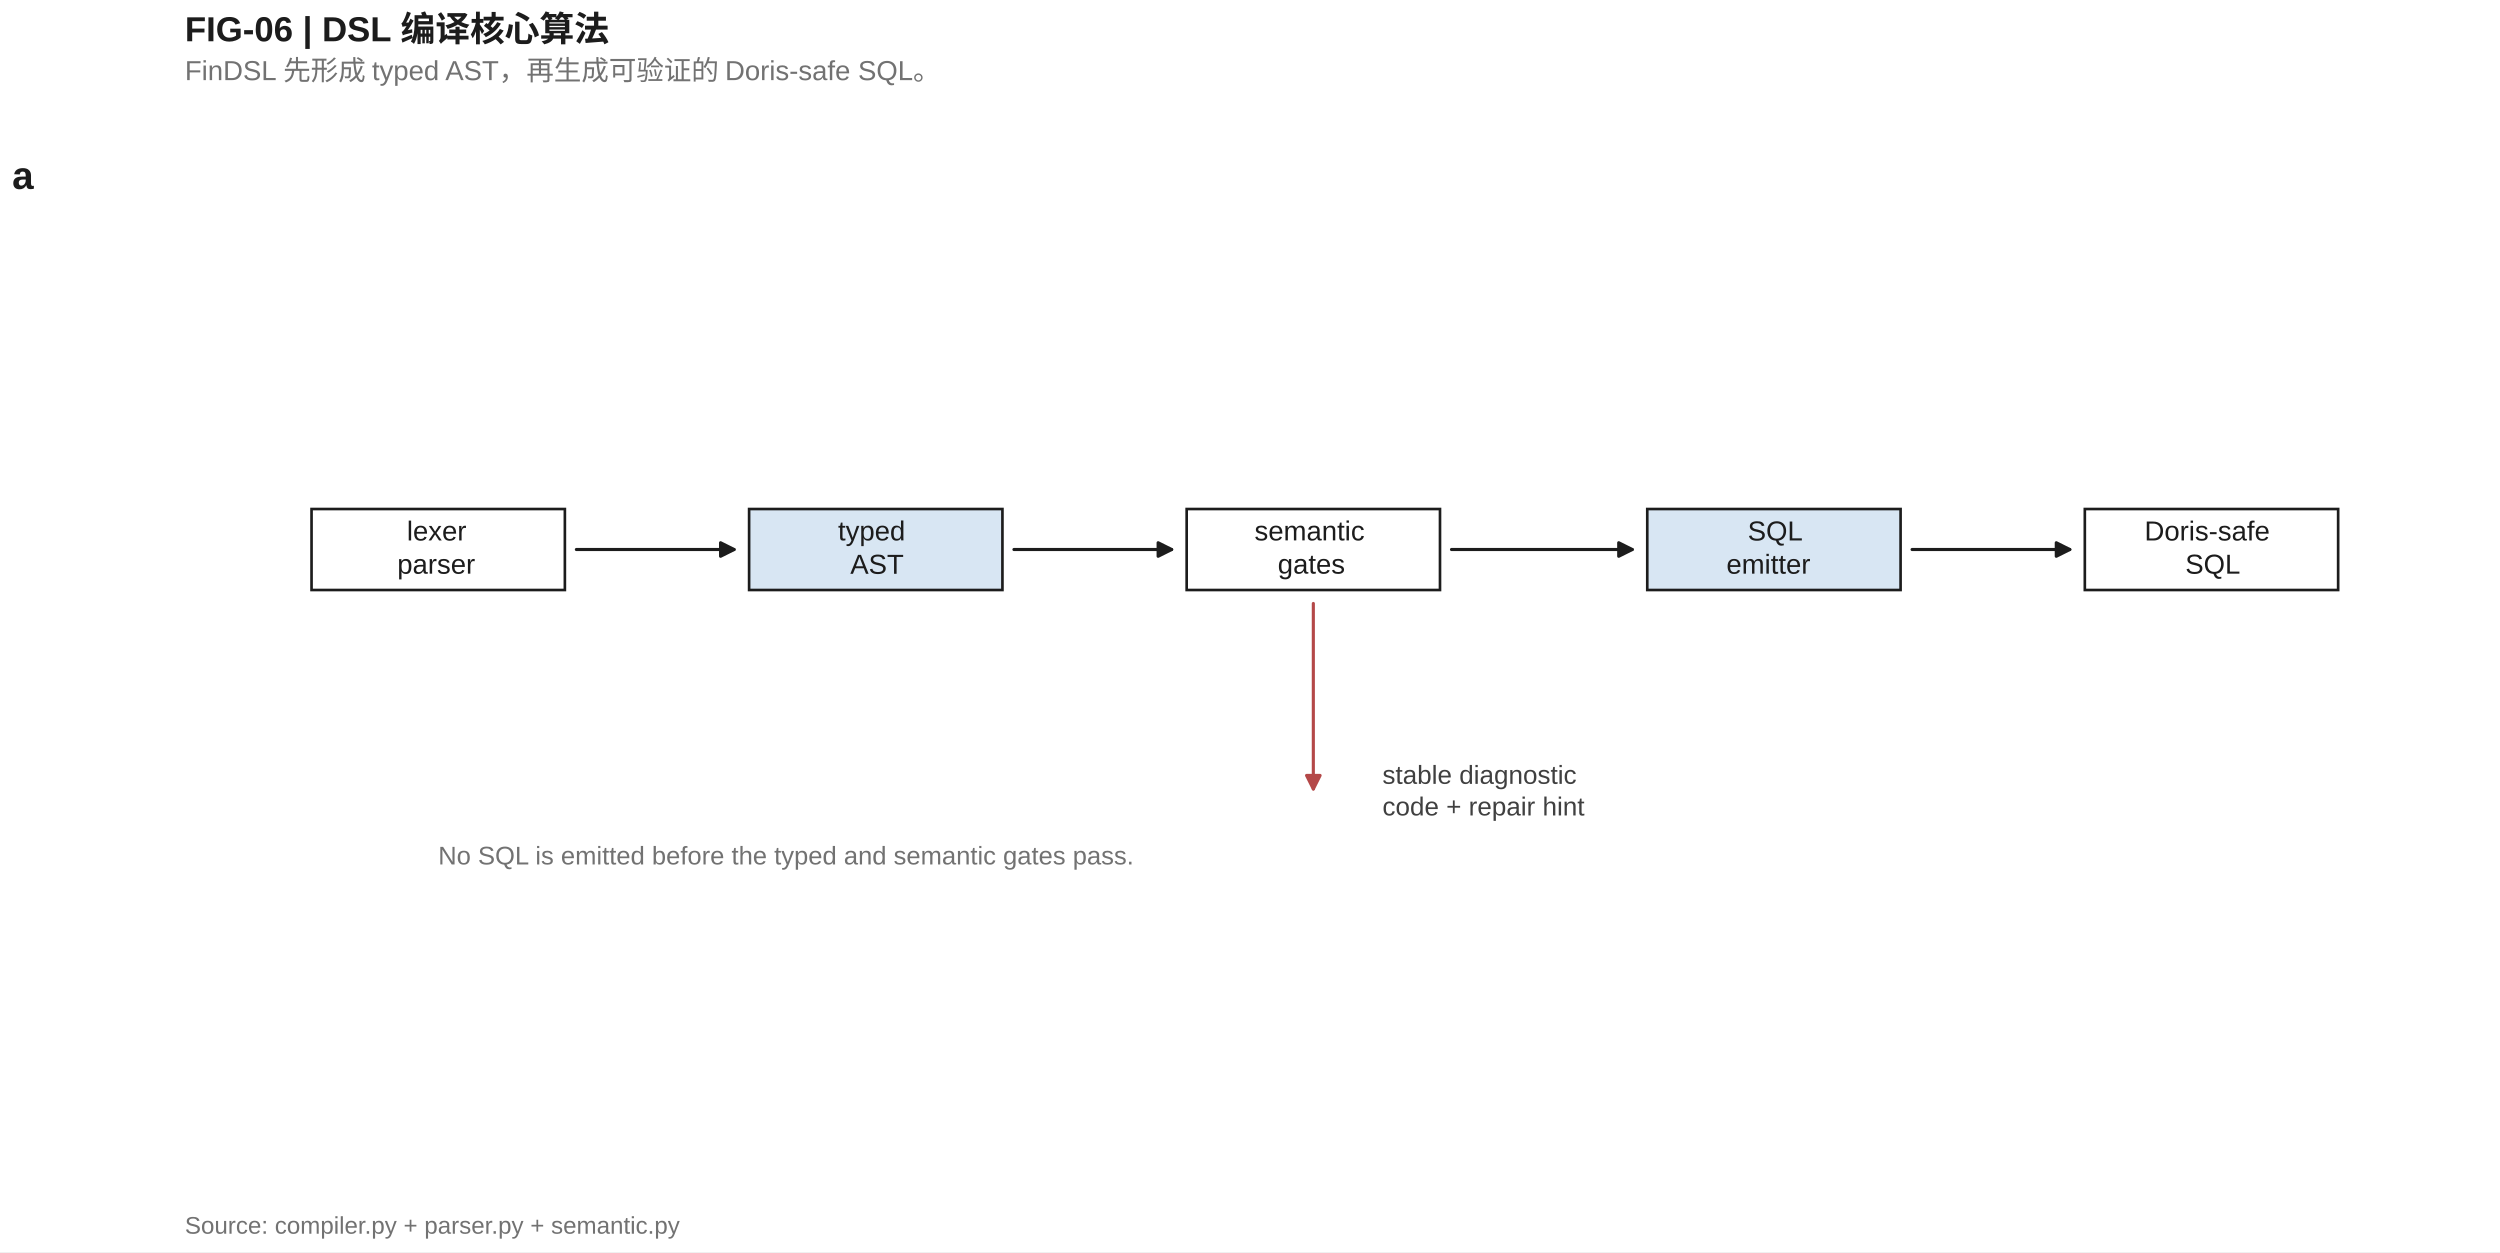
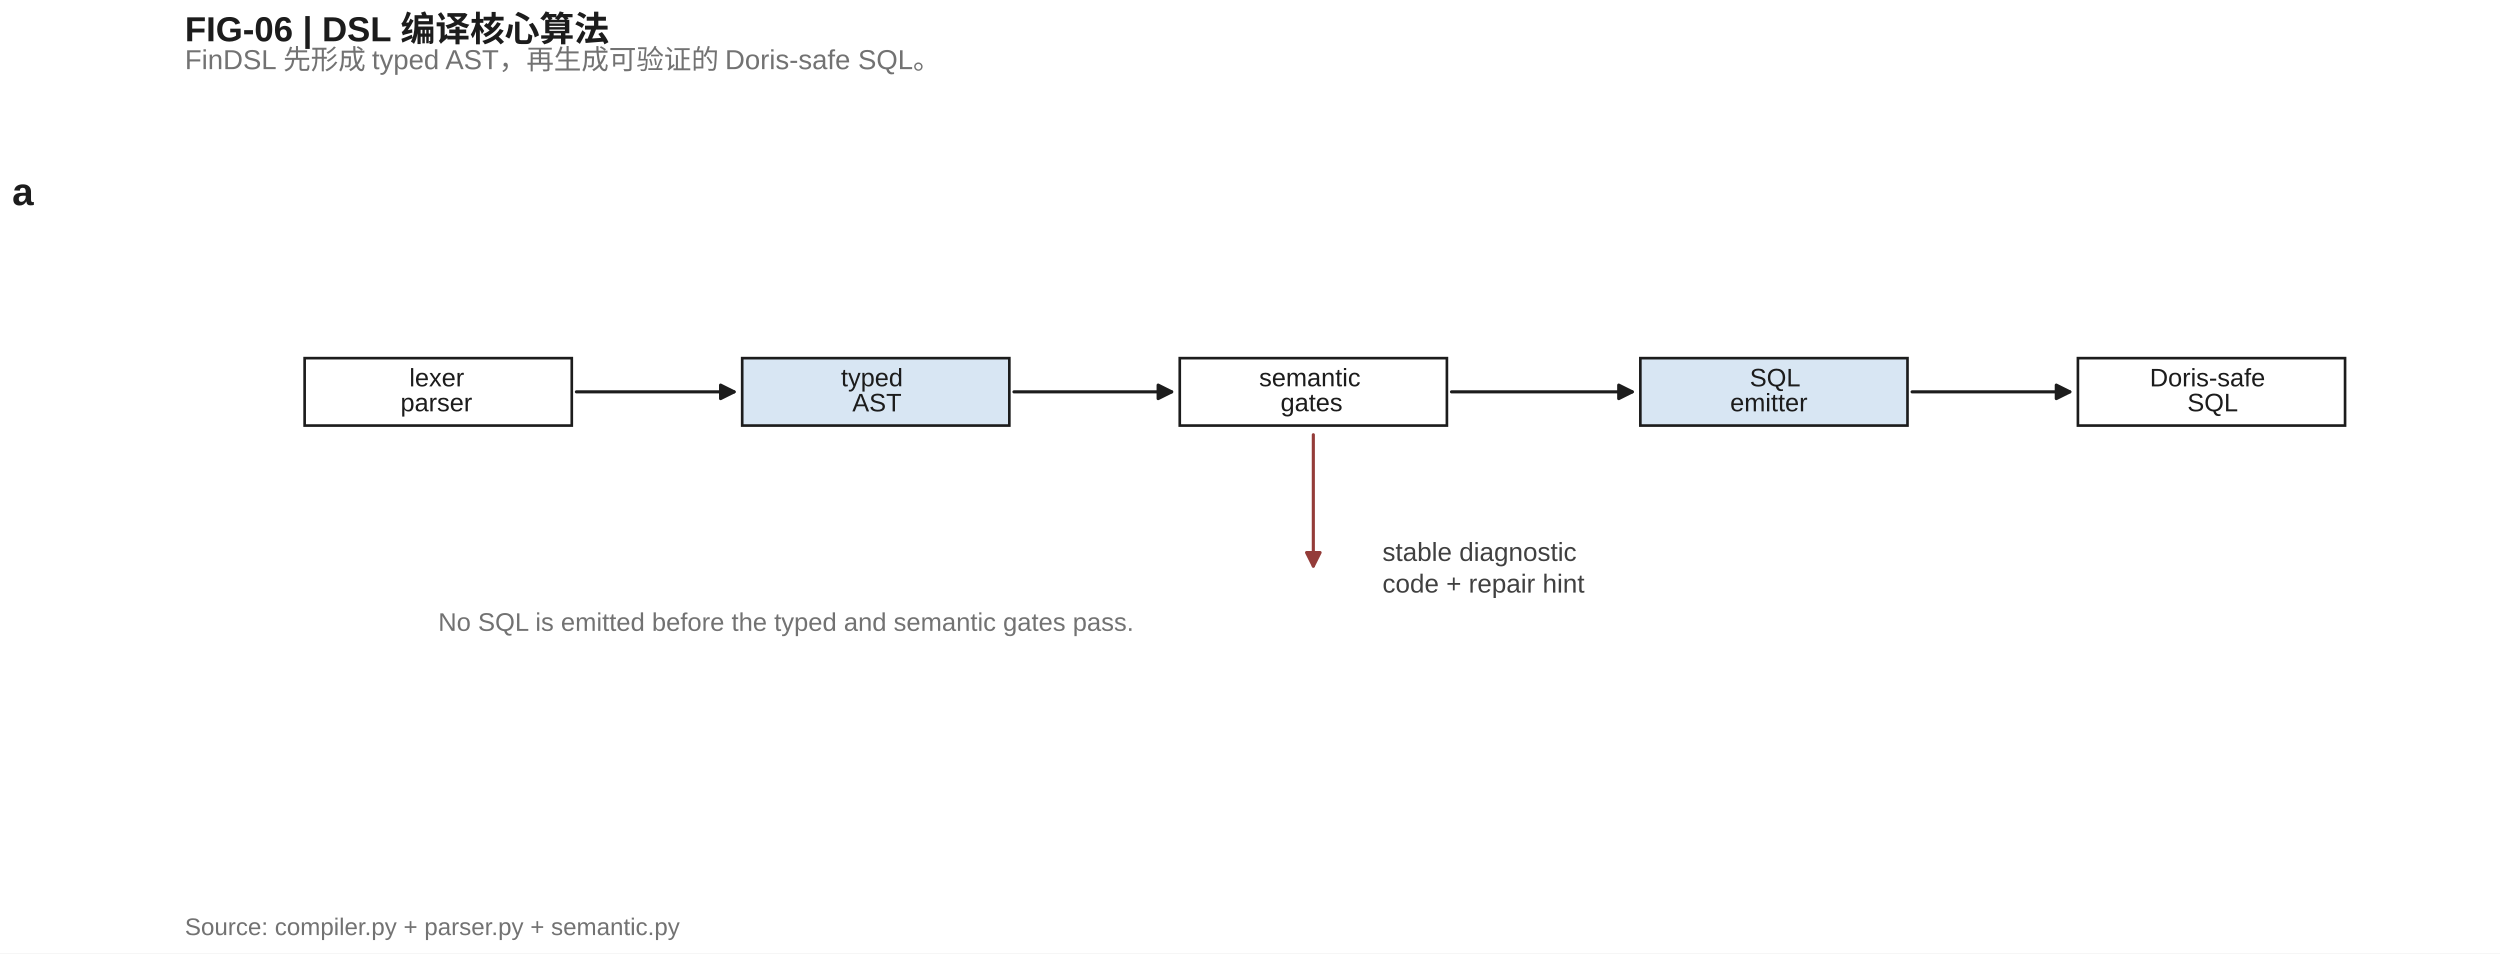
- <svg xmlns="http://www.w3.org/2000/svg" width="518.074pt" height="259.452pt" viewBox="0 0 518.074 259.452" version="1.1">
+ <svg xmlns="http://www.w3.org/2000/svg" width="518.074pt" height="197.568pt" viewBox="0 0 518.074 197.568" version="1.1">
  <defs>
    <style type="text/css">*{stroke-linejoin: round; stroke-linecap: butt}</style>
  </defs>
  <g id="figure_1">
    <g id="patch_1">
-       <path d="M 0 259.452  L 518.074 259.452  L 518.074 0  L 0 0  z " style="fill: #ffffff" />
+       <path d="M 0 197.568  L 518.074 197.568  L 518.074 0  L 0 0  z " style="fill: #ffffff" />
    </g>
    <g id="axes_1">
      <g id="patch_2">
-         <path d="M 64.561 122.267  L 117.058 122.267  L 117.058 105.484  L 64.561 105.484  z " clip-path="url(#p9248228568)" style="fill: #ffffff; stroke: #1c1c1c; stroke-width: 0.55; stroke-linejoin: miter" />
+         <path d="M 63.13 88.19  L 118.49 88.19  L 118.49 74.219  L 63.13 74.219  z " clip-path="url(#p4f773cbd5e)" style="fill: #ffffff; stroke: #1c1c1c; stroke-width: 0.55; stroke-linejoin: miter" />
      </g>
      <g id="patch_3">
-         <path d="M 155.237 122.267  L 207.734 122.267  L 207.734 105.484  L 155.237 105.484  z " clip-path="url(#p9248228568)" style="fill: #d8e6f3; stroke: #1c1c1c; stroke-width: 0.55; stroke-linejoin: miter" />
+         <path d="M 153.805 88.19  L 209.165 88.19  L 209.165 74.219  L 153.805 74.219  z " clip-path="url(#p4f773cbd5e)" style="fill: #d8e6f3; stroke: #1c1c1c; stroke-width: 0.55; stroke-linejoin: miter" />
      </g>
      <g id="patch_4">
-         <path d="M 245.913 122.267  L 298.409 122.267  L 298.409 105.484  L 245.913 105.484  z " clip-path="url(#p9248228568)" style="fill: #ffffff; stroke: #1c1c1c; stroke-width: 0.55; stroke-linejoin: miter" />
+         <path d="M 244.481 88.19  L 299.841 88.19  L 299.841 74.219  L 244.481 74.219  z " clip-path="url(#p4f773cbd5e)" style="fill: #ffffff; stroke: #1c1c1c; stroke-width: 0.55; stroke-linejoin: miter" />
      </g>
      <g id="patch_5">
-         <path d="M 341.361 122.267  L 393.858 122.267  L 393.858 105.484  L 341.361 105.484  z " clip-path="url(#p9248228568)" style="fill: #d8e6f3; stroke: #1c1c1c; stroke-width: 0.55; stroke-linejoin: miter" />
+         <path d="M 339.929 88.19  L 395.289 88.19  L 395.289 74.219  L 339.929 74.219  z " clip-path="url(#p4f773cbd5e)" style="fill: #d8e6f3; stroke: #1c1c1c; stroke-width: 0.55; stroke-linejoin: miter" />
      </g>
      <g id="patch_6">
-         <path d="M 432.037 122.267  L 484.533 122.267  L 484.533 105.484  L 432.037 105.484  z " clip-path="url(#p9248228568)" style="fill: #ffffff; stroke: #1c1c1c; stroke-width: 0.55; stroke-linejoin: miter" />
+         <path d="M 430.605 88.19  L 485.965 88.19  L 485.965 74.219  L 430.605 74.219  z " clip-path="url(#p4f773cbd5e)" style="fill: #ffffff; stroke: #1c1c1c; stroke-width: 0.55; stroke-linejoin: miter" />
      </g>
      <g id="text_1">
-         <text style="fill: #1c1c1c; font: 700 8px 'Microsoft YaHei', 'Arial', 'Helvetica', 'DejaVu Sans', 'Liberation Sans', sans-serif; text-anchor: start" x="2.52" y="39.151" transform="rotate(-0 2.52 39.1514)">a</text>
+         <text style="fill: #1c1c1c; font: 700 8px 'Microsoft YaHei', 'Arial', 'Helvetica', 'DejaVu Sans', 'Liberation Sans', sans-serif; text-anchor: start" x="2.52" y="42.512" transform="rotate(-0 2.52 42.51164)">a</text>
      </g>
      <g id="text_2">
-         <text style="fill: #1c1c1c; font: 5.7px 'Microsoft YaHei', 'Arial', 'Helvetica', 'DejaVu Sans', 'Liberation Sans', sans-serif" transform="translate(84.30935 112.0026)">lexer</text>
-         <text style="fill: #1c1c1c; font: 5.7px 'Microsoft YaHei', 'Arial', 'Helvetica', 'DejaVu Sans', 'Liberation Sans', sans-serif" transform="translate(82.31836 118.8873)">parser</text>
+         <text style="fill: #1c1c1c; font: 5.25px 'Microsoft YaHei', 'Arial', 'Helvetica', 'DejaVu Sans', 'Liberation Sans', sans-serif" transform="translate(84.82252 80.06723)">lexer</text>
+         <text style="fill: #1c1c1c; font: 5.25px 'Microsoft YaHei', 'Arial', 'Helvetica', 'DejaVu Sans', 'Liberation Sans', sans-serif" transform="translate(82.98871 85.23333)">parser</text>
      </g>
      <g id="text_3">
-         <text style="fill: #1c1c1c; font: 5.7px 'Microsoft YaHei', 'Arial', 'Helvetica', 'DejaVu Sans', 'Liberation Sans', sans-serif" transform="translate(173.6545 111.9861)">typed</text>
-         <text style="fill: #1c1c1c; font: 5.7px 'Microsoft YaHei', 'Arial', 'Helvetica', 'DejaVu Sans', 'Liberation Sans', sans-serif" transform="translate(176.2013 118.9038)">AST</text>
+         <text style="fill: #1c1c1c; font: 5.25px 'Microsoft YaHei', 'Arial', 'Helvetica', 'DejaVu Sans', 'Liberation Sans', sans-serif" transform="translate(174.2728 80.05206)">typed</text>
+         <text style="fill: #1c1c1c; font: 5.25px 'Microsoft YaHei', 'Arial', 'Helvetica', 'DejaVu Sans', 'Liberation Sans', sans-serif" transform="translate(176.6184 85.24851)">AST</text>
      </g>
      <g id="patch_7">
-         <path d="M 119.444 113.875  Q 136.147 113.875 152.124 113.875  " style="fill: none; stroke: #1c1c1c; stroke-width: 0.65; stroke-linecap: round" />
-         <path d="M 149.324 112.475  L 152.124 113.875  L 149.324 115.275  z " style="fill: #1c1c1c; stroke: #1c1c1c; stroke-width: 0.65; stroke-linecap: round" />
+         <path d="M 119.444 81.204  Q 136.147 81.204 152.124 81.204  " style="fill: none; stroke: #1c1c1c; stroke-width: 0.65; stroke-linecap: round" />
+         <path d="M 149.324 79.804  L 152.124 81.204  L 149.324 82.604  z " style="fill: #1c1c1c; stroke: #1c1c1c; stroke-width: 0.65; stroke-linecap: round" />
      </g>
      <g id="text_4">
-         <text style="fill: #1c1c1c; font: 5.7px 'Microsoft YaHei', 'Arial', 'Helvetica', 'DejaVu Sans', 'Liberation Sans', sans-serif" transform="translate(259.9734 111.9861)">semantic</text>
-         <text style="fill: #1c1c1c; font: 5.7px 'Microsoft YaHei', 'Arial', 'Helvetica', 'DejaVu Sans', 'Liberation Sans', sans-serif" transform="translate(264.7894 118.8708)">gates</text>
+         <text style="fill: #1c1c1c; font: 5.25px 'Microsoft YaHei', 'Arial', 'Helvetica', 'DejaVu Sans', 'Liberation Sans', sans-serif" transform="translate(260.9356 80.05206)">semantic</text>
+         <text style="fill: #1c1c1c; font: 5.25px 'Microsoft YaHei', 'Arial', 'Helvetica', 'DejaVu Sans', 'Liberation Sans', sans-serif" transform="translate(265.3714 85.21815)">gates</text>
      </g>
      <g id="patch_8">
-         <path d="M 210.12 113.875  Q 226.823 113.875 242.8 113.875  " style="fill: none; stroke: #1c1c1c; stroke-width: 0.65; stroke-linecap: round" />
-         <path d="M 240 112.475  L 242.8 113.875  L 240 115.275  z " style="fill: #1c1c1c; stroke: #1c1c1c; stroke-width: 0.65; stroke-linecap: round" />
+         <path d="M 210.12 81.204  Q 226.823 81.204 242.8 81.204  " style="fill: none; stroke: #1c1c1c; stroke-width: 0.65; stroke-linecap: round" />
+         <path d="M 240 79.804  L 242.8 81.204  L 240 82.604  z " style="fill: #1c1c1c; stroke: #1c1c1c; stroke-width: 0.65; stroke-linecap: round" />
      </g>
      <g id="text_5">
-         <text style="fill: #1c1c1c; font: 5.7px 'Microsoft YaHei', 'Arial', 'Helvetica', 'DejaVu Sans', 'Liberation Sans', sans-serif" transform="translate(362.1792 112.0026)">SQL</text>
-         <text style="fill: #1c1c1c; font: 5.7px 'Microsoft YaHei', 'Arial', 'Helvetica', 'DejaVu Sans', 'Liberation Sans', sans-serif" transform="translate(357.7599 118.8873)">emitter</text>
+         <text style="fill: #1c1c1c; font: 5.25px 'Microsoft YaHei', 'Arial', 'Helvetica', 'DejaVu Sans', 'Liberation Sans', sans-serif" transform="translate(362.6079 80.06723)">SQL</text>
+         <text style="fill: #1c1c1c; font: 5.25px 'Microsoft YaHei', 'Arial', 'Helvetica', 'DejaVu Sans', 'Liberation Sans', sans-serif" transform="translate(358.5375 85.23333)">emitter</text>
      </g>
      <g id="patch_9">
-         <path d="M 300.796 113.875  Q 319.885 113.875 338.248 113.875  " style="fill: none; stroke: #1c1c1c; stroke-width: 0.65; stroke-linecap: round" />
-         <path d="M 335.448 112.475  L 338.248 113.875  L 335.448 115.275  z " style="fill: #1c1c1c; stroke: #1c1c1c; stroke-width: 0.65; stroke-linecap: round" />
+         <path d="M 300.796 81.204  Q 319.885 81.204 338.248 81.204  " style="fill: none; stroke: #1c1c1c; stroke-width: 0.65; stroke-linecap: round" />
+         <path d="M 335.448 79.804  L 338.248 81.204  L 335.448 82.604  z " style="fill: #1c1c1c; stroke: #1c1c1c; stroke-width: 0.65; stroke-linecap: round" />
      </g>
      <g id="text_6">
-         <text style="fill: #1c1c1c; font: 5.7px 'Microsoft YaHei', 'Arial', 'Helvetica', 'DejaVu Sans', 'Liberation Sans', sans-serif" transform="translate(444.4029 112.0026)">Doris-safe</text>
-         <text style="fill: #1c1c1c; font: 5.7px 'Microsoft YaHei', 'Arial', 'Helvetica', 'DejaVu Sans', 'Liberation Sans', sans-serif" transform="translate(452.855 118.8873)">SQL</text>
+         <text style="fill: #1c1c1c; font: 5.25px 'Microsoft YaHei', 'Arial', 'Helvetica', 'DejaVu Sans', 'Liberation Sans', sans-serif" transform="translate(445.4989 80.06723)">Doris-safe</text>
+         <text style="fill: #1c1c1c; font: 5.25px 'Microsoft YaHei', 'Arial', 'Helvetica', 'DejaVu Sans', 'Liberation Sans', sans-serif" transform="translate(453.2837 85.23333)">SQL</text>
      </g>
      <g id="patch_10">
-         <path d="M 396.244 113.875  Q 412.947 113.875 428.924 113.875  " style="fill: none; stroke: #1c1c1c; stroke-width: 0.65; stroke-linecap: round" />
-         <path d="M 426.124 112.475  L 428.924 113.875  L 426.124 115.275  z " style="fill: #1c1c1c; stroke: #1c1c1c; stroke-width: 0.65; stroke-linecap: round" />
+         <path d="M 396.244 81.204  Q 412.947 81.204 428.924 81.204  " style="fill: none; stroke: #1c1c1c; stroke-width: 0.65; stroke-linecap: round" />
+         <path d="M 426.124 79.804  L 428.924 81.204  L 426.124 82.604  z " style="fill: #1c1c1c; stroke: #1c1c1c; stroke-width: 0.65; stroke-linecap: round" />
      </g>
      <g id="patch_11">
-         <path d="M 272.161 125.064  Q 272.161 144.644 272.161 163.498  " style="fill: none; stroke: #b44848; stroke-width: 0.65; stroke-linecap: round" />
-         <path d="M 273.561 160.698  L 272.161 163.498  L 270.761 160.698  z " style="fill: #b44848; stroke: #b44848; stroke-width: 0.65; stroke-linecap: round" />
+         <path d="M 272.161 90.095  Q 272.161 104.066 272.161 117.31  " style="fill: none; stroke: #943c39; stroke-width: 0.65; stroke-linecap: round" />
+         <path d="M 273.561 114.51  L 272.161 117.31  L 270.761 114.51  z " style="fill: #943c39; stroke: #943c39; stroke-width: 0.65; stroke-linecap: round" />
      </g>
      <g id="text_7">
-         <text style="fill: #404040; font: 5.4px 'Microsoft YaHei', 'Arial', 'Helvetica', 'DejaVu Sans', 'Liberation Sans', sans-serif" transform="translate(286.4784 162.4351)">stable diagnostic</text>
-         <text style="fill: #404040; font: 5.4px 'Microsoft YaHei', 'Arial', 'Helvetica', 'DejaVu Sans', 'Liberation Sans', sans-serif" transform="translate(286.4784 168.9887)">code + repair hint</text>
+         <text style="fill: #404040; font: 5.4px 'Microsoft YaHei', 'Arial', 'Helvetica', 'DejaVu Sans', 'Liberation Sans', sans-serif" transform="translate(286.4784 116.2471)">stable diagnostic</text>
+         <text style="fill: #404040; font: 5.4px 'Microsoft YaHei', 'Arial', 'Helvetica', 'DejaVu Sans', 'Liberation Sans', sans-serif" transform="translate(286.4784 122.8007)">code + repair hint</text>
      </g>
      <g id="text_8">
-         <text style="fill: #727272; font: 5.3px 'Microsoft YaHei', 'Arial', 'Helvetica', 'DejaVu Sans', 'Liberation Sans', sans-serif; text-anchor: start" x="90.81" y="179.143" transform="rotate(-0 90.80957 179.1432)">No SQL is emitted before the typed and semantic gates pass.</text>
+         <text style="fill: #727272; font: 5.3px 'Microsoft YaHei', 'Arial', 'Helvetica', 'DejaVu Sans', 'Liberation Sans', sans-serif; text-anchor: start" x="90.81" y="130.738" transform="rotate(-0 90.80957 130.7376)">No SQL is emitted before the typed and semantic gates pass.</text>
      </g>
    </g>
    <g id="text_9">
      <text style="fill: #1c1c1c; font: 700 7.2px 'Microsoft YaHei', 'Arial', 'Helvetica', 'DejaVu Sans', 'Liberation Sans', sans-serif; text-anchor: start" x="38.313" y="8.549" transform="rotate(-0 38.31307 8.548875)">FIG-06 | DSL 编译核心算法</text>
    </g>
    <g id="text_10">
-       <text style="fill: #727272; font: 5.7px 'Microsoft YaHei', 'Arial', 'Helvetica', 'DejaVu Sans', 'Liberation Sans', sans-serif; text-anchor: start" x="38.313" y="16.601" transform="rotate(-0 38.31307 16.60083)">FinDSL 先形成 typed AST，再生成可验证的 Doris-safe SQL。</text>
+       <text style="fill: #727272; font: 5.7px 'Microsoft YaHei', 'Arial', 'Helvetica', 'DejaVu Sans', 'Liberation Sans', sans-serif; text-anchor: start" x="38.313" y="14.333" transform="rotate(-0 38.31307 14.33283)">FinDSL 先形成 typed AST，再生成可验证的 Doris-safe SQL。</text>
    </g>
    <g id="text_11">
-       <text style="fill: #727272; font: 5px 'Microsoft YaHei', 'Arial', 'Helvetica', 'DejaVu Sans', 'Liberation Sans', sans-serif; text-anchor: start" x="38.313" y="255.66" transform="rotate(-0 38.31307 255.6601)">Source: compiler.py + parser.py + semantic.py</text>
+       <text style="fill: #727272; font: 5px 'Microsoft YaHei', 'Arial', 'Helvetica', 'DejaVu Sans', 'Liberation Sans', sans-serif; text-anchor: start" x="38.313" y="193.776" transform="rotate(-0 38.31307 193.7761)">Source: compiler.py + parser.py + semantic.py</text>
    </g>
  </g>
  <defs>
-     <clipPath id="p9248228568">
-       <rect x="38.313" y="41.148" width="477.241" height="186.48" />
+     <clipPath id="p4f773cbd5e">
+       <rect x="38.313" y="41.832" width="477.241" height="127.008" />
    </clipPath>
  </defs>
</svg>
